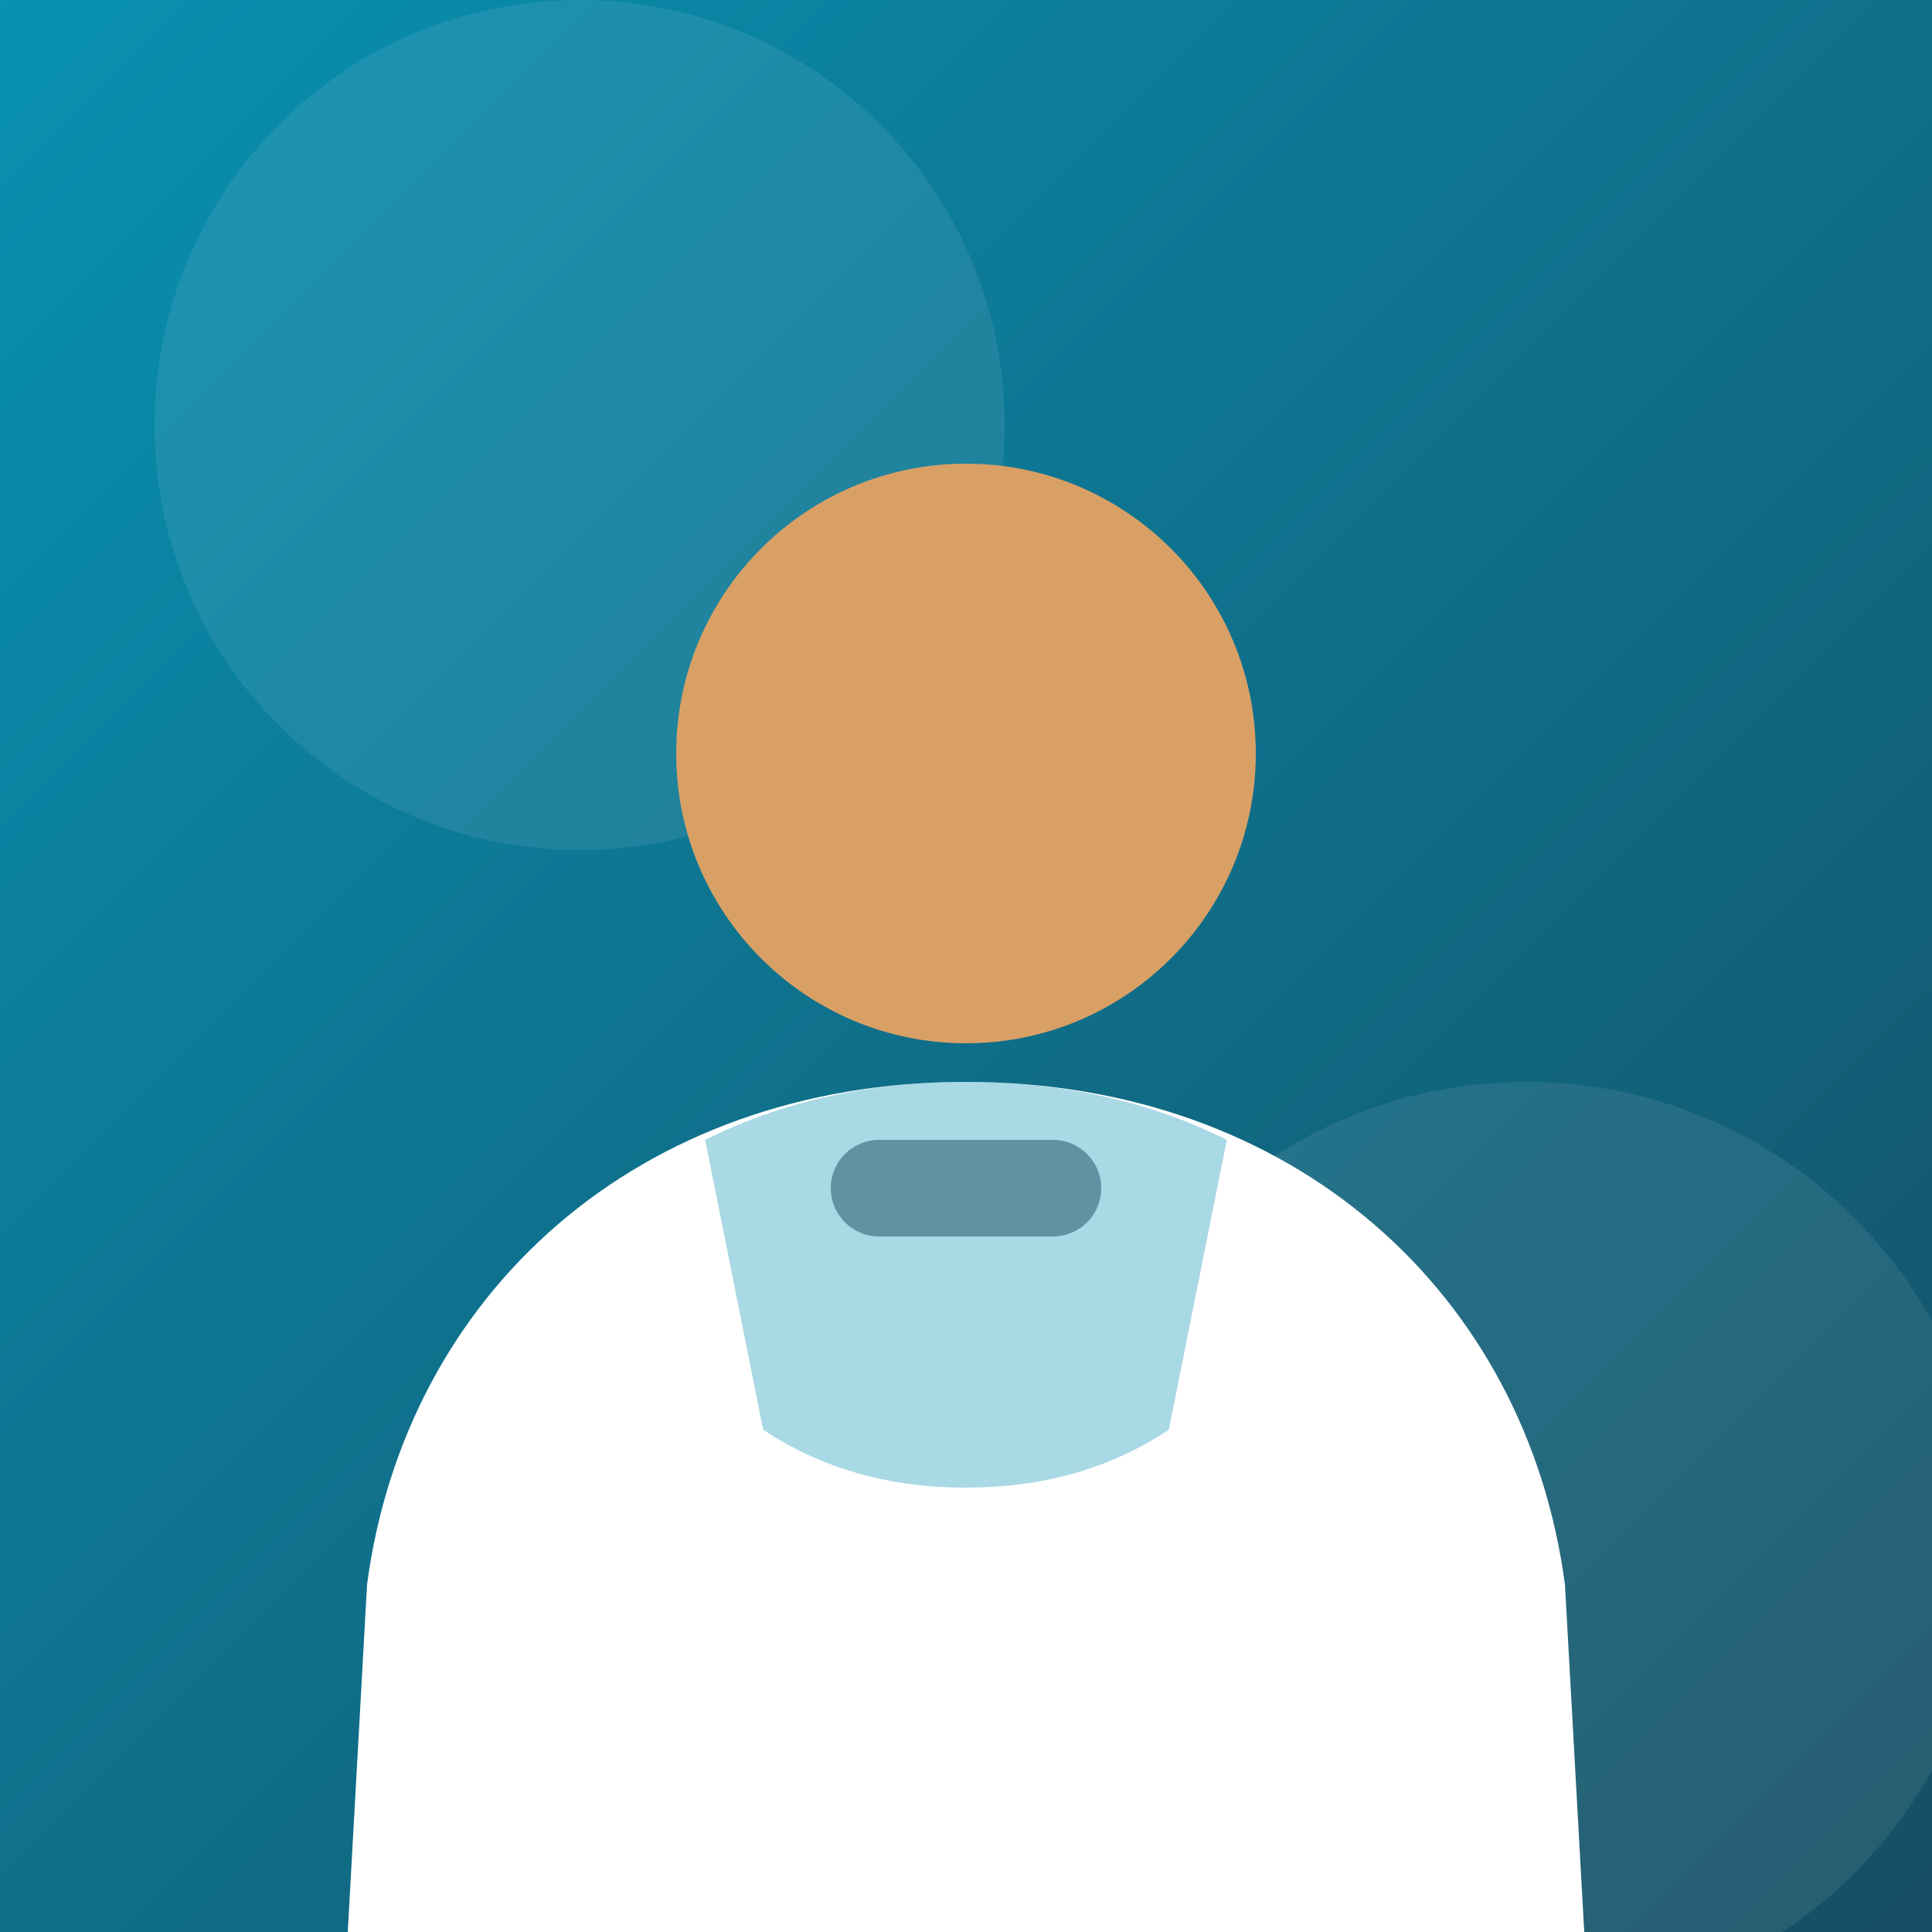
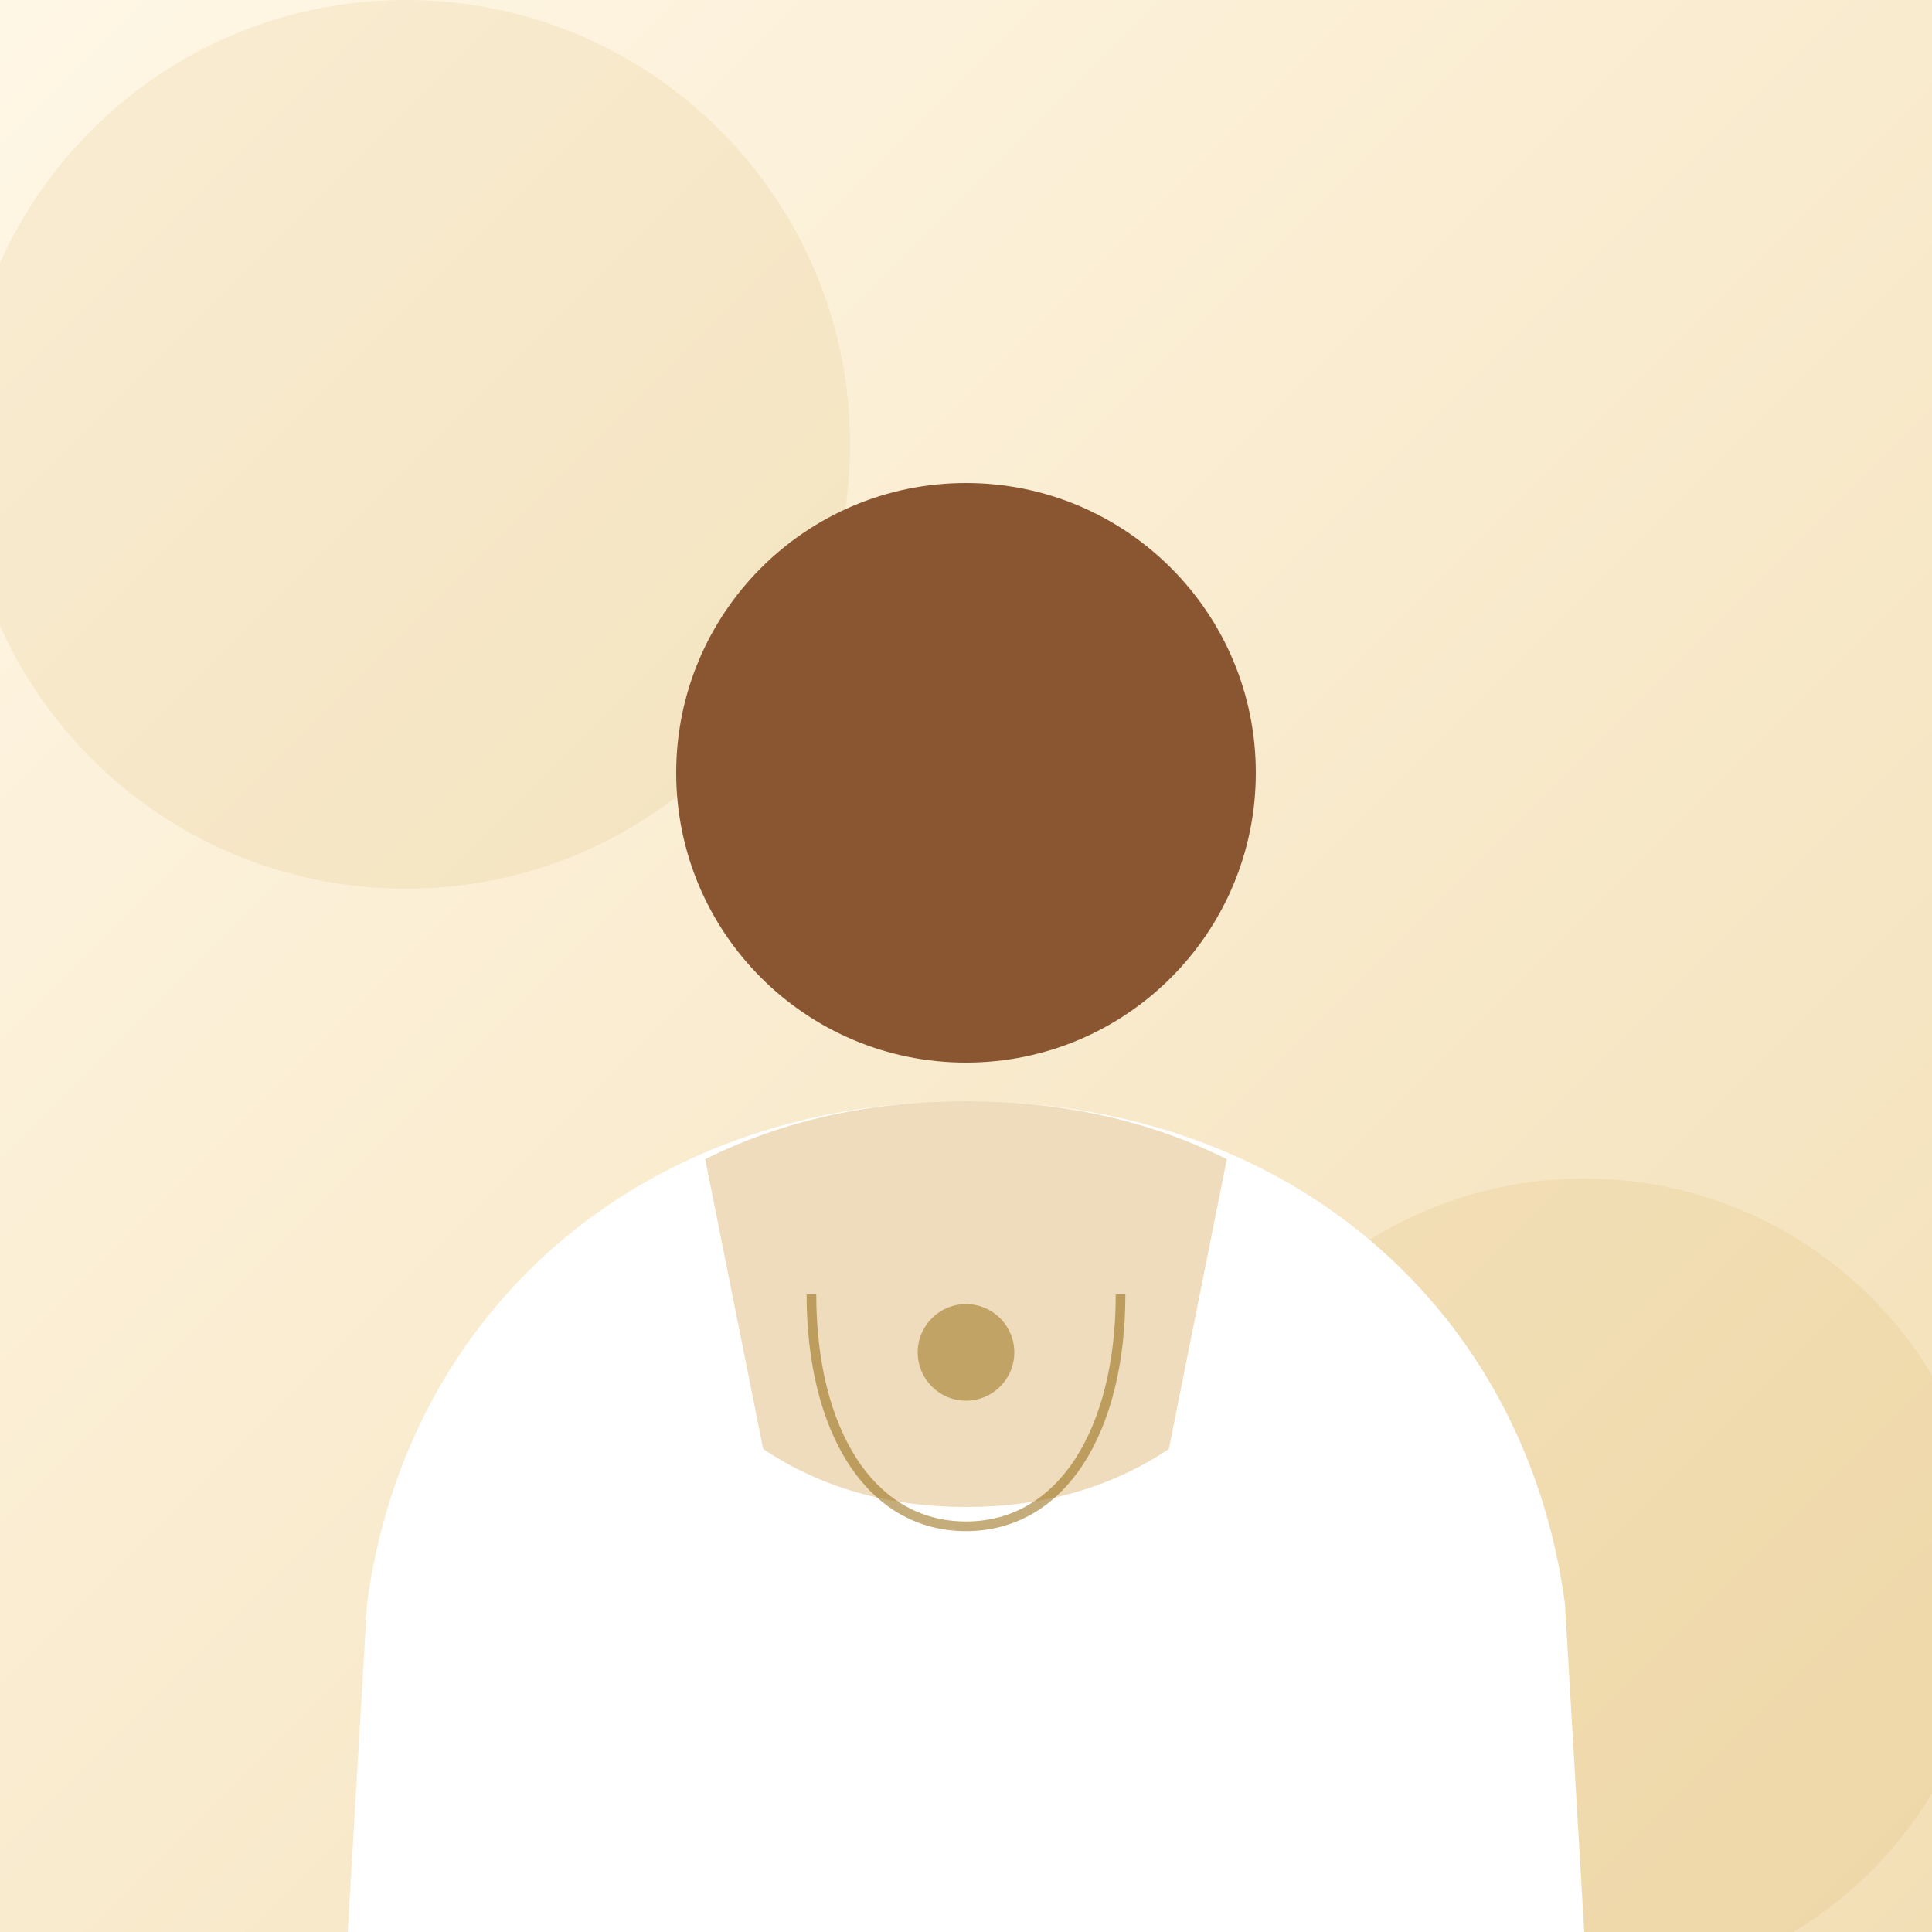
<svg xmlns="http://www.w3.org/2000/svg" viewBox="0 0 200 200" role="img" aria-label="Doctor portrait placeholder">
  <defs>
    <linearGradient id="bg6" x1="0" y1="0" x2="1" y2="1">
-       <stop offset="0" stop-color="#0891b2" />
-       <stop offset="1" stop-color="#164e63" />
+       <stop offset="0" stop-color="#FFF7E6" />
+       <stop offset="1" stop-color="#F3DFB6" />
    </linearGradient>
  </defs>
  <rect width="200" height="200" fill="url(#bg6)" />
-   <circle cx="60" cy="44" r="44" fill="#ffffff" opacity="0.08" />
-   <circle cx="158" cy="160" r="48" fill="#ffffff" opacity="0.08" />
-   <circle cx="100" cy="78" r="30" fill="#d9a066" />
-   <path d="M100 112c-34 0-58 22-62 52l-2 36h128l-2-36c-4-30-28-52-62-52z" fill="#ffffff" />
-   <path d="M100 112c-10 0-19 2-27 6l6 30c6 4 13 6 21 6s15-2 21-6l6-30c-8-4-17-6-27-6z" fill="#0891b2" opacity="0.35" />
-   <rect x="86" y="118" width="28" height="10" rx="5" fill="#164e63" opacity="0.5" />
+   <circle cx="42" cy="46" r="46" fill="#C58A22" opacity="0.1" />
+   <circle cx="164" cy="164" r="42" fill="#C58A22" opacity="0.1" />
+   <circle cx="100" cy="80" r="30" fill="#8a5632" />
+   <path d="M100 114c-34 0-58 22-62 52l-2 34h128l-2-34c-4-30-28-52-62-52z" fill="#ffffff" />
+   <path d="M100 114c-10 0-19 2-27 6l6 30c6 4 13 6 21 6s15-2 21-6l6-30c-8-4-17-6-27-6z" fill="#C58A22" opacity="0.3" />
+   <path d="M84 134c0 14 6 24 16 24s16-10 16-24" fill="none" stroke="#96690f" strokeWidth="4" strokeLinecap="round" opacity="0.55" />
+   <circle cx="100" cy="140" r="5" fill="#96690f" opacity="0.5" />
</svg>
